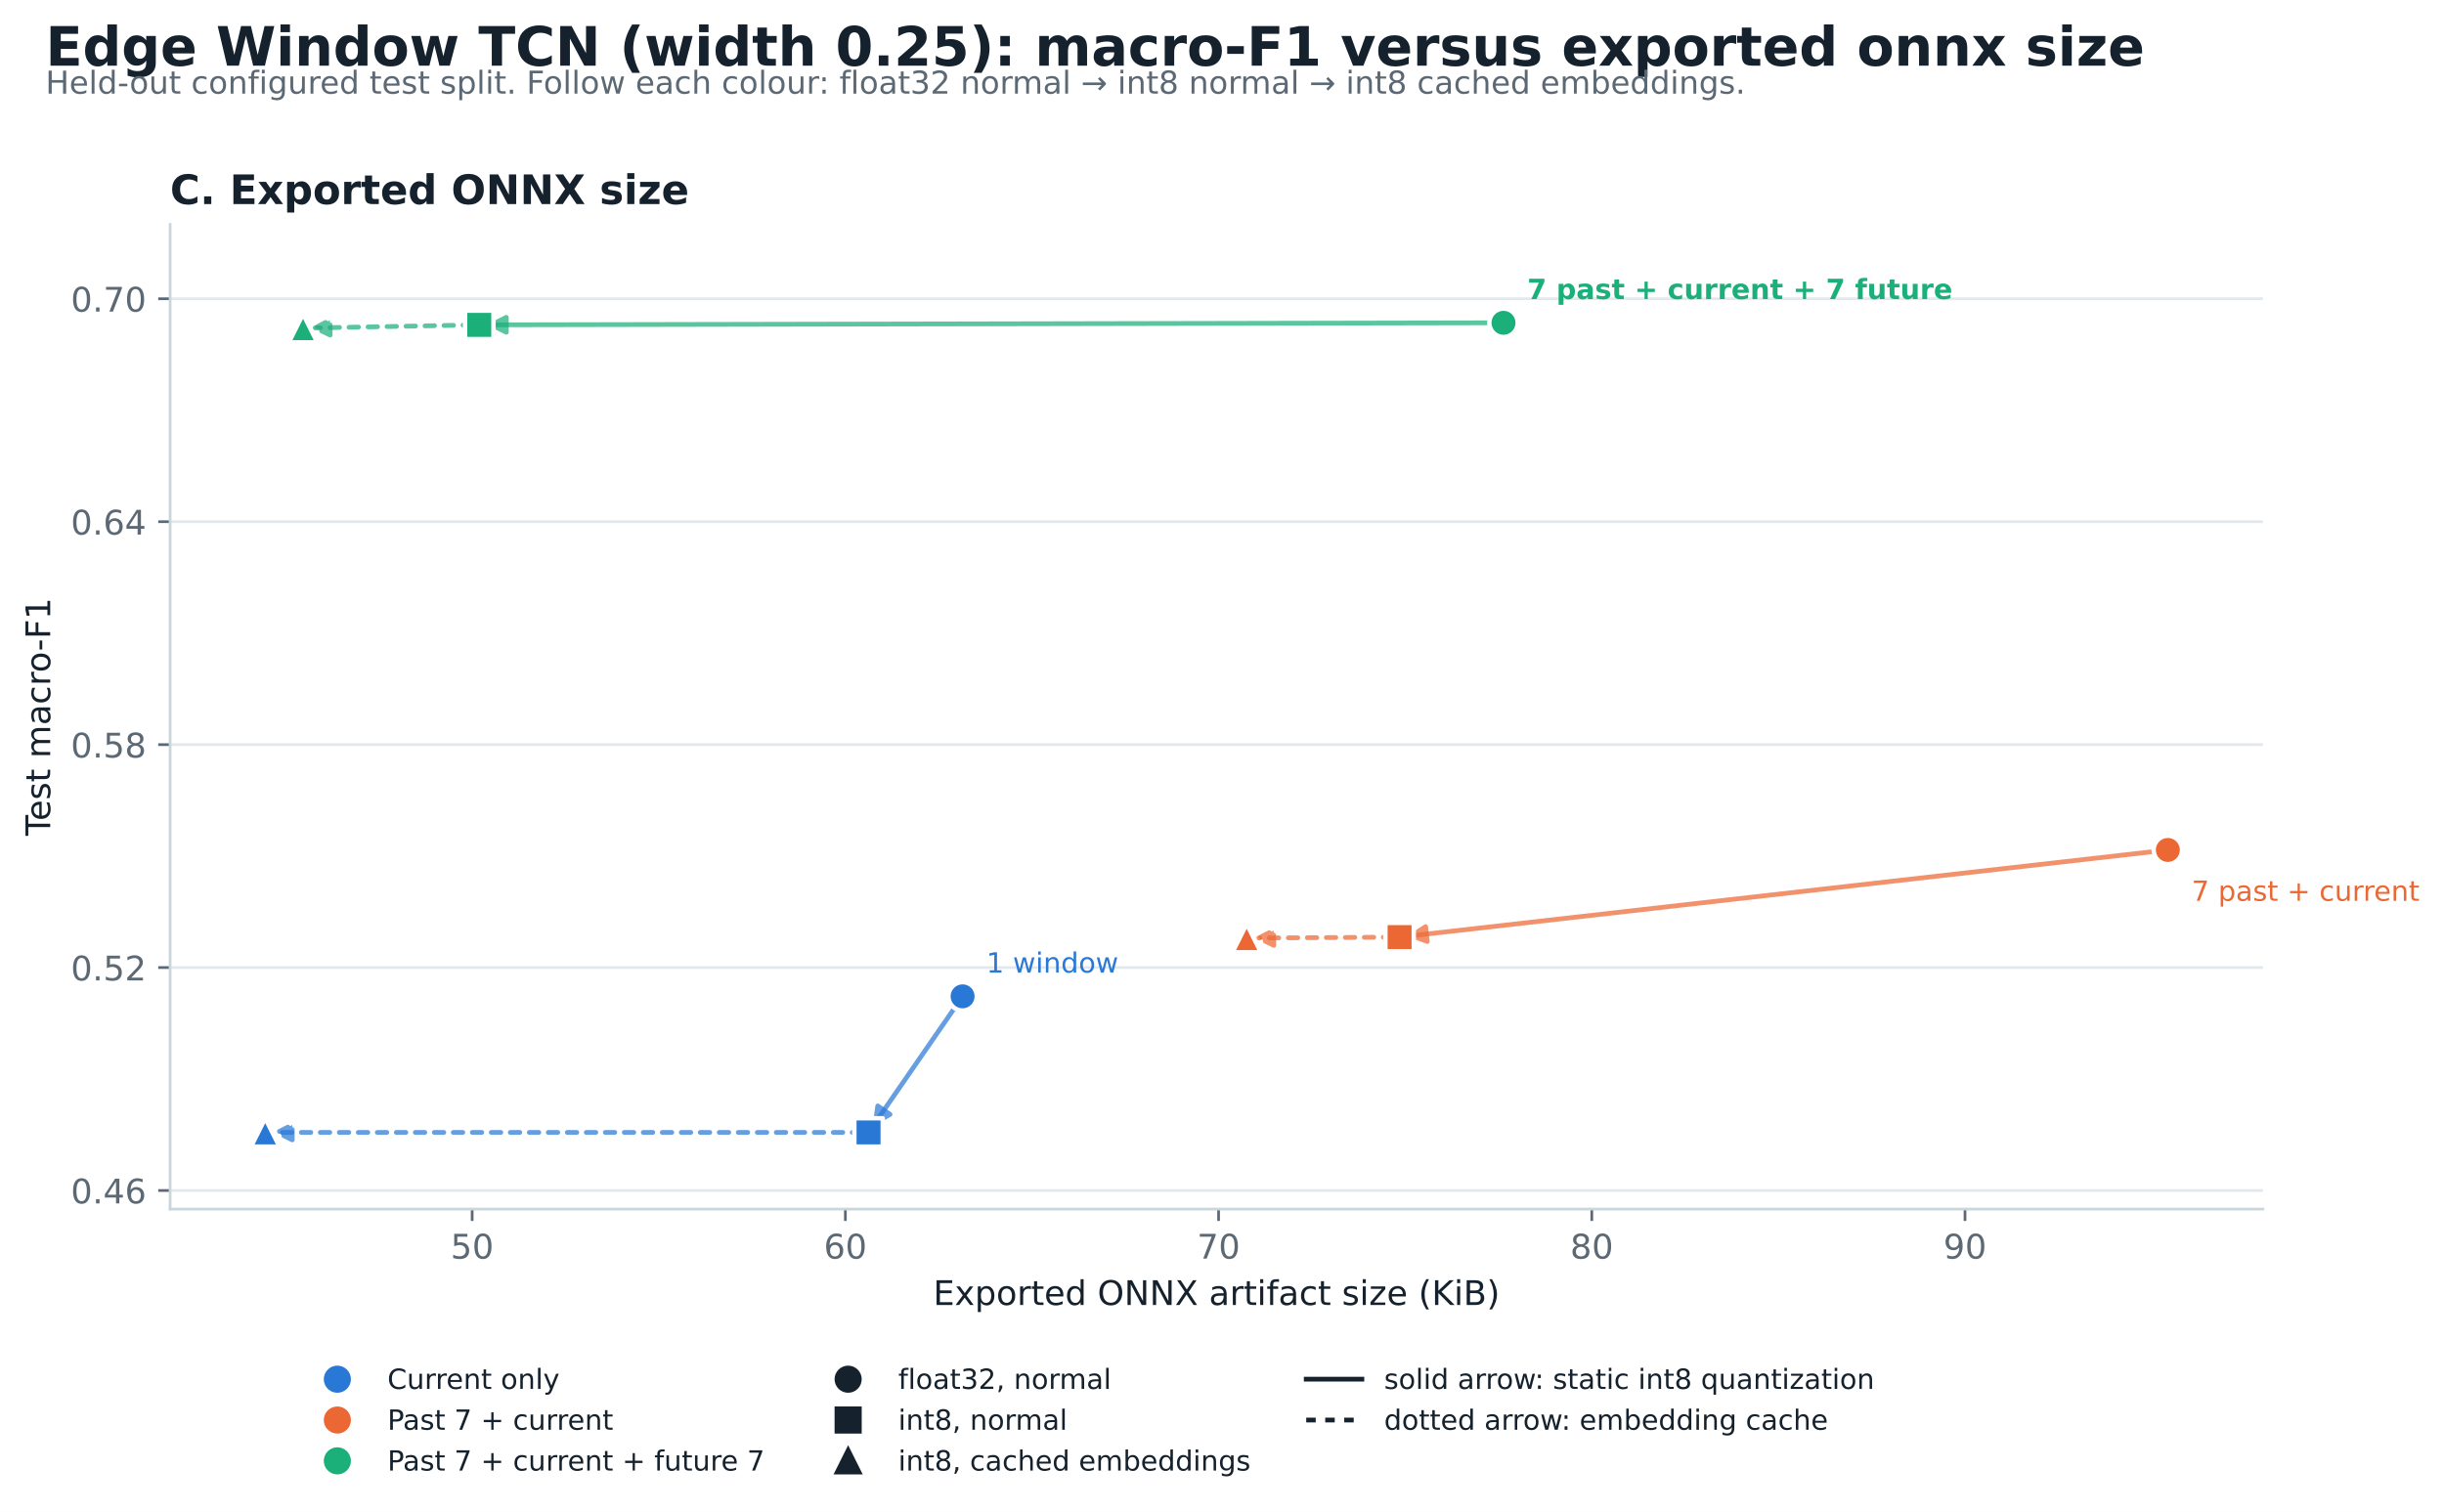
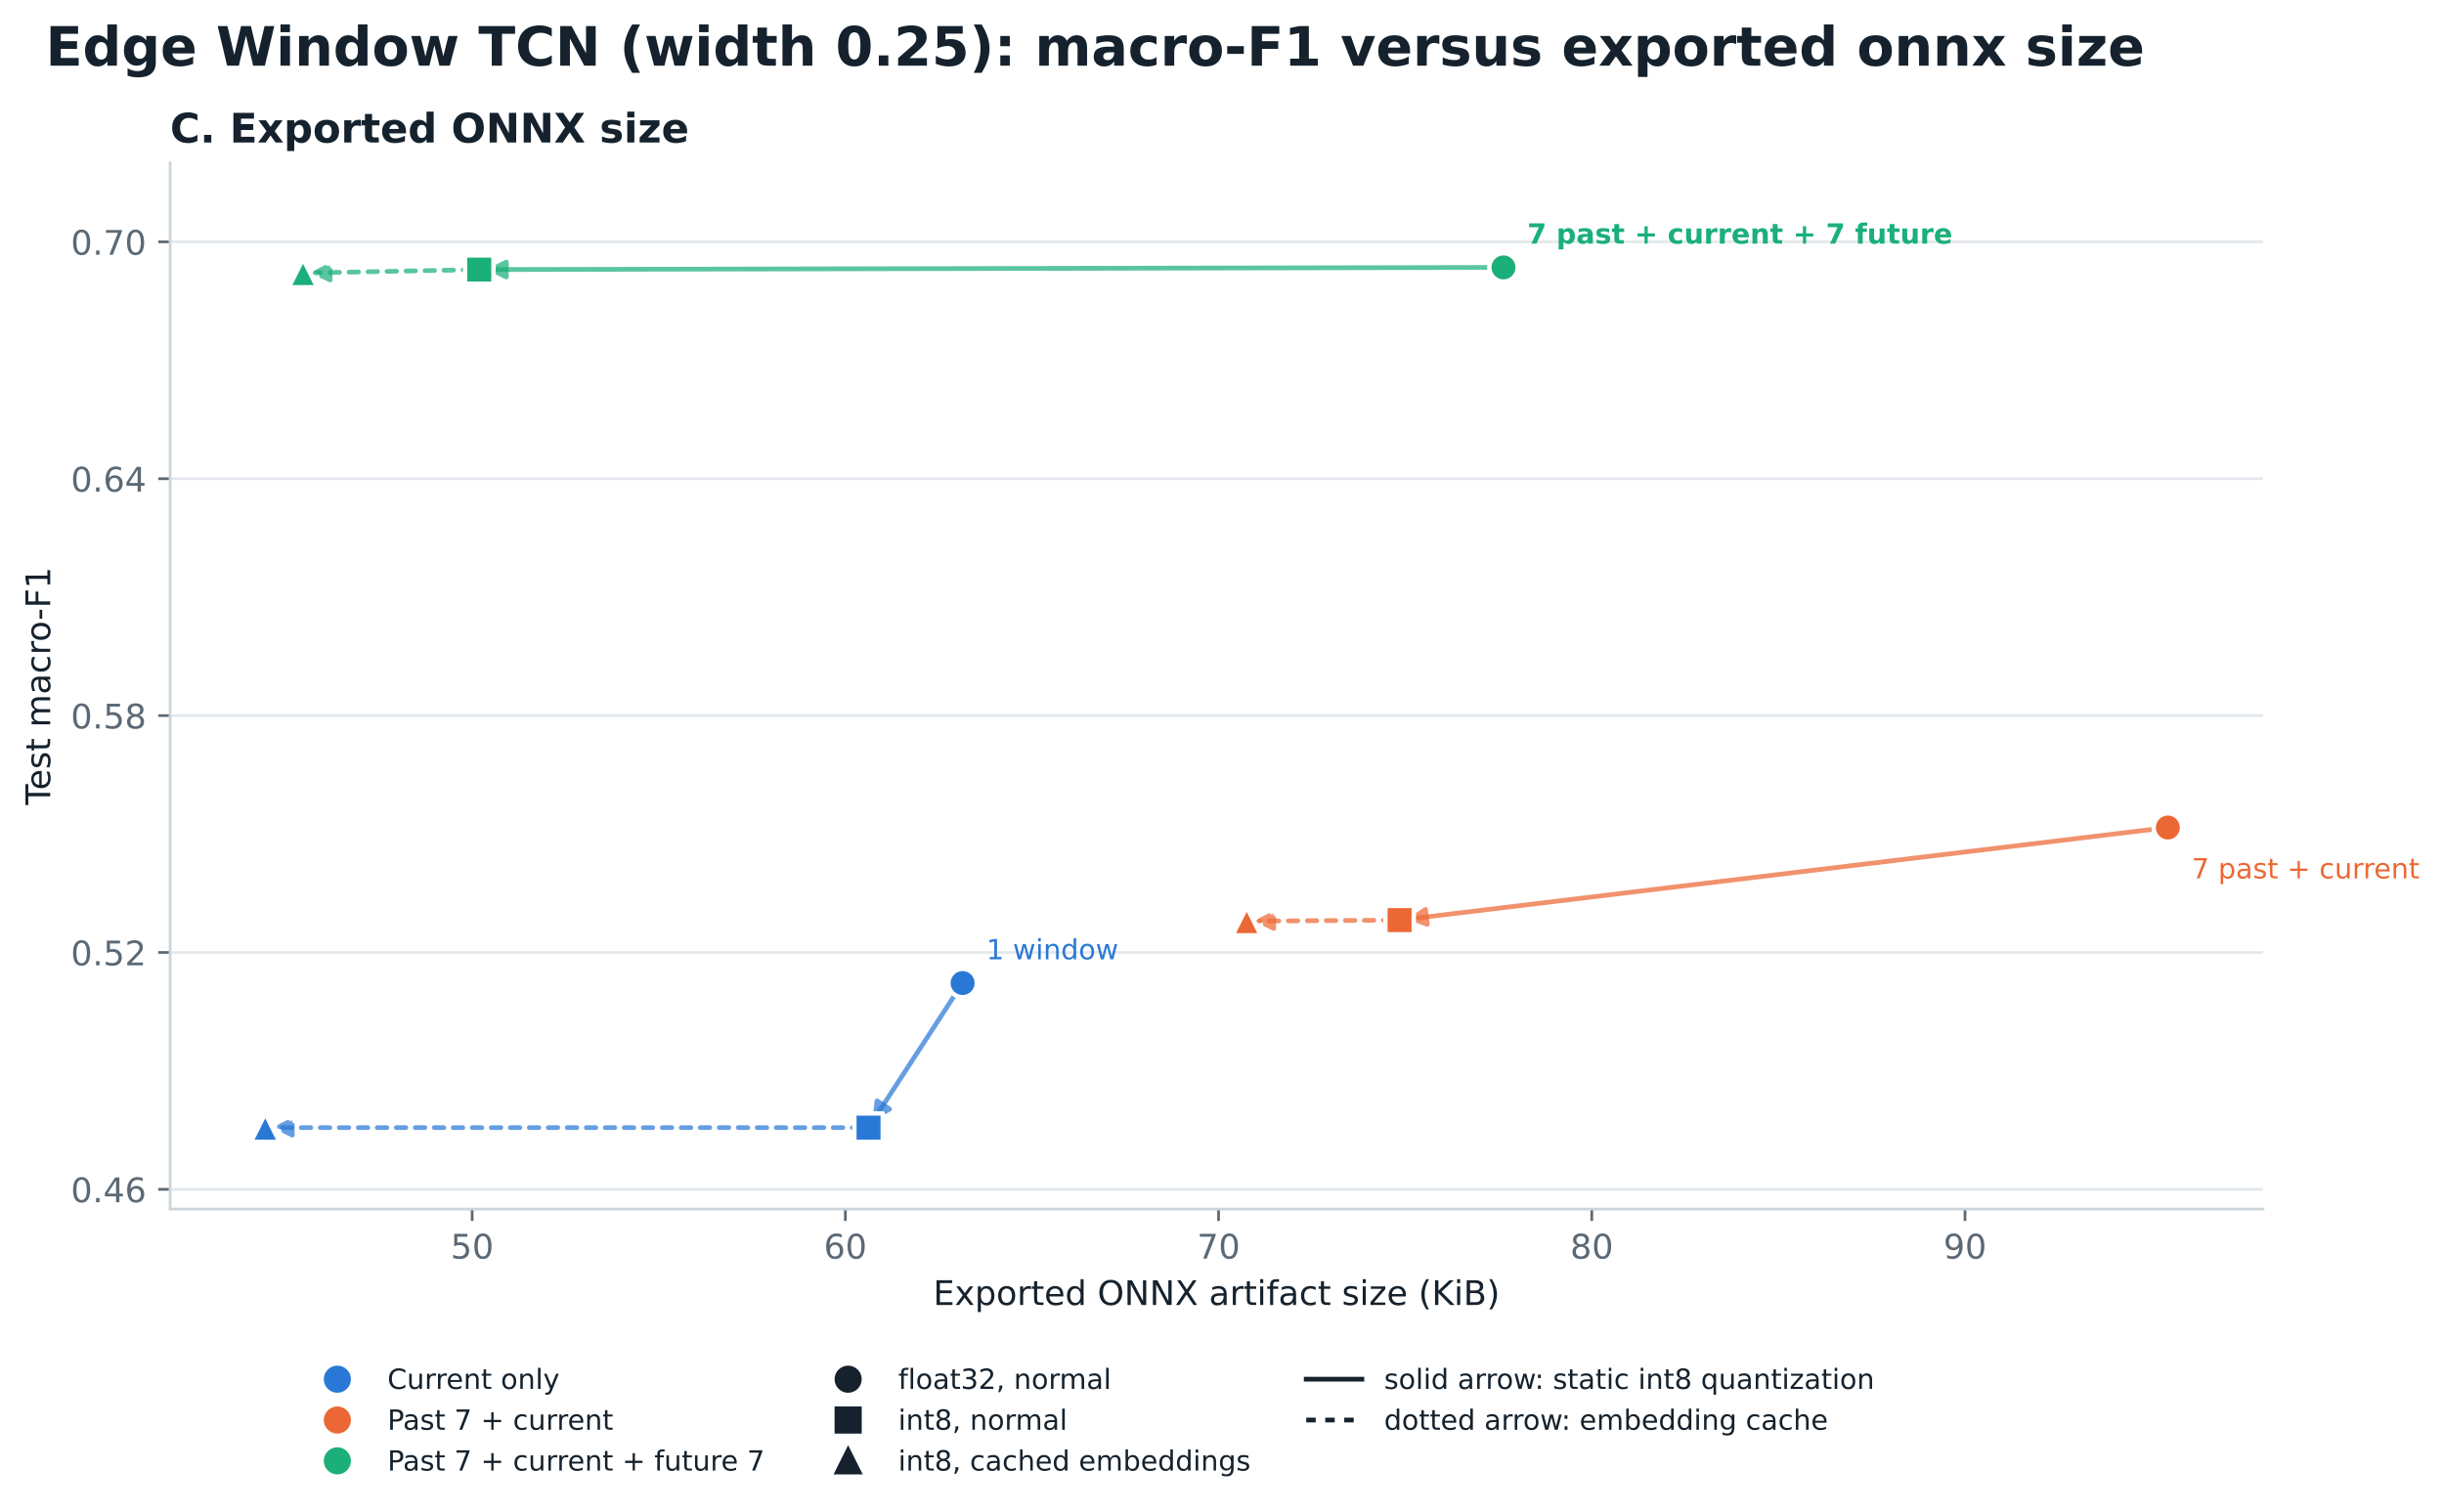
<svg xmlns="http://www.w3.org/2000/svg" xmlns:xlink="http://www.w3.org/1999/xlink" width="720.399pt" height="445.756pt" viewBox="0 0 720.399 445.756" version="1.1">
  <defs>
    <style type="text/css">*{stroke-linejoin: round; stroke-linecap: butt}</style>
  </defs>
  <g id="figure_1">
    <g id="patch_1">
      <path d="M 0 445.756 L 720.399 445.756 L 720.399 0 L 0 0 z " style="fill: #ffffff" />
    </g>
    <g id="axes_1">
      <g id="patch_2">
-         <path d="M 50.144 356.472 L 667.04 356.472 L 667.04 66.168 L 50.144 66.168 z " style="fill: #ffffff" />
+         <path d="M 50.144 356.472 L 667.04 356.472 L 667.04 48.024 L 50.144 48.024 z " style="fill: #ffffff" />
      </g>
      <g id="matplotlib.axis_1">
        <g id="xtick_1">
          <g id="line2d_1">
            <defs>
-               <path id="ma45315a057" d="M 0 0 L 0 3.5 " style="stroke: #5c6974; stroke-width: 0.8" />
+               <path id="m80f182dac8" d="M 0 0 L 0 3.5 " style="stroke: #5c6974; stroke-width: 0.8" />
            </defs>
            <g>
-               <use xlink:href="#ma45315a057" x="139.173" y="356.472" style="fill: #5c6974; stroke: #5c6974; stroke-width: 0.8" />
+               <use xlink:href="#m80f182dac8" x="139.173" y="356.472" style="fill: #5c6974; stroke: #5c6974; stroke-width: 0.8" />
            </g>
          </g>
          <g id="text_1">
            <text style="font-size: 10px; font-family: 'DejaVu Sans'; text-anchor: middle; fill: #5c6974" x="139.173" y="371.07" transform="rotate(-0 139.1734 371.0704)">50</text>
          </g>
        </g>
        <g id="xtick_2">
          <g id="line2d_2">
            <g>
-               <use xlink:href="#ma45315a057" x="249.182" y="356.472" style="fill: #5c6974; stroke: #5c6974; stroke-width: 0.8" />
+               <use xlink:href="#m80f182dac8" x="249.182" y="356.472" style="fill: #5c6974; stroke: #5c6974; stroke-width: 0.8" />
            </g>
          </g>
          <g id="text_2">
            <text style="font-size: 10px; font-family: 'DejaVu Sans'; text-anchor: middle; fill: #5c6974" x="249.182" y="371.07" transform="rotate(-0 249.1824 371.0704)">60</text>
          </g>
        </g>
        <g id="xtick_3">
          <g id="line2d_3">
            <g>
-               <use xlink:href="#ma45315a057" x="359.191" y="356.472" style="fill: #5c6974; stroke: #5c6974; stroke-width: 0.8" />
+               <use xlink:href="#m80f182dac8" x="359.191" y="356.472" style="fill: #5c6974; stroke: #5c6974; stroke-width: 0.8" />
            </g>
          </g>
          <g id="text_3">
            <text style="font-size: 10px; font-family: 'DejaVu Sans'; text-anchor: middle; fill: #5c6974" x="359.191" y="371.07" transform="rotate(-0 359.1913 371.0704)">70</text>
          </g>
        </g>
        <g id="xtick_4">
          <g id="line2d_4">
            <g>
-               <use xlink:href="#ma45315a057" x="469.2" y="356.472" style="fill: #5c6974; stroke: #5c6974; stroke-width: 0.8" />
+               <use xlink:href="#m80f182dac8" x="469.2" y="356.472" style="fill: #5c6974; stroke: #5c6974; stroke-width: 0.8" />
            </g>
          </g>
          <g id="text_4">
            <text style="font-size: 10px; font-family: 'DejaVu Sans'; text-anchor: middle; fill: #5c6974" x="469.2" y="371.07" transform="rotate(-0 469.2002 371.0704)">80</text>
          </g>
        </g>
        <g id="xtick_5">
          <g id="line2d_5">
            <g>
-               <use xlink:href="#ma45315a057" x="579.209" y="356.472" style="fill: #5c6974; stroke: #5c6974; stroke-width: 0.8" />
+               <use xlink:href="#m80f182dac8" x="579.209" y="356.472" style="fill: #5c6974; stroke: #5c6974; stroke-width: 0.8" />
            </g>
          </g>
          <g id="text_5">
            <text style="font-size: 10px; font-family: 'DejaVu Sans'; text-anchor: middle; fill: #5c6974" x="579.209" y="371.07" transform="rotate(-0 579.2092 371.0704)">90</text>
          </g>
        </g>
        <g id="text_6">
          <text style="font-size: 10px; font-family: 'DejaVu Sans'; text-anchor: middle; fill: #15222d" x="358.592" y="384.749" transform="rotate(-0 358.5917 384.7486)">Exported ONNX artifact size (KiB)</text>
        </g>
      </g>
      <g id="matplotlib.axis_2">
        <g id="ytick_1">
          <g id="line2d_6">
-             <path d="M 50.144 350.995 L 667.04 350.995 " clip-path="url(#p99c53ce285)" style="fill: none; stroke: #cbd5dc; stroke-opacity: 0.55; stroke-width: 0.8; stroke-linecap: square" />
+             <path d="M 50.144 350.652 L 667.04 350.652 " clip-path="url(#p32db380412)" style="fill: none; stroke: #cbd5dc; stroke-opacity: 0.55; stroke-width: 0.8; stroke-linecap: square" />
          </g>
          <g id="line2d_7">
            <defs>
-               <path id="m15672b0053" d="M 0 0 L -3.5 0 " style="stroke: #5c6974; stroke-width: 0.8" />
+               <path id="m3a92c4dd50" d="M 0 0 L -3.5 0 " style="stroke: #5c6974; stroke-width: 0.8" />
            </defs>
            <g>
-               <use xlink:href="#m15672b0053" x="50.144" y="350.995" style="fill: #5c6974; stroke: #5c6974; stroke-width: 0.8" />
+               <use xlink:href="#m3a92c4dd50" x="50.144" y="350.652" style="fill: #5c6974; stroke: #5c6974; stroke-width: 0.8" />
            </g>
          </g>
          <g id="text_7">
-             <text style="font-size: 10px; font-family: 'DejaVu Sans'; text-anchor: end; fill: #5c6974" x="43.144" y="354.794" transform="rotate(-0 43.14375 354.7938)">0.46</text>
+             <text style="font-size: 10px; font-family: 'DejaVu Sans'; text-anchor: end; fill: #5c6974" x="43.144" y="354.451" transform="rotate(-0 43.14375 354.4514)">0.46</text>
          </g>
        </g>
        <g id="ytick_2">
          <g id="line2d_8">
-             <path d="M 50.144 285.265 L 667.04 285.265 " clip-path="url(#p99c53ce285)" style="fill: none; stroke: #cbd5dc; stroke-opacity: 0.55; stroke-width: 0.8; stroke-linecap: square" />
+             <path d="M 50.144 280.815 L 667.04 280.815 " clip-path="url(#p32db380412)" style="fill: none; stroke: #cbd5dc; stroke-opacity: 0.55; stroke-width: 0.8; stroke-linecap: square" />
          </g>
          <g id="line2d_9">
            <g>
-               <use xlink:href="#m15672b0053" x="50.144" y="285.265" style="fill: #5c6974; stroke: #5c6974; stroke-width: 0.8" />
+               <use xlink:href="#m3a92c4dd50" x="50.144" y="280.815" style="fill: #5c6974; stroke: #5c6974; stroke-width: 0.8" />
            </g>
          </g>
          <g id="text_8">
-             <text style="font-size: 10px; font-family: 'DejaVu Sans'; text-anchor: end; fill: #5c6974" x="43.144" y="289.065" transform="rotate(-0 43.14375 289.0646)">0.52</text>
+             <text style="font-size: 10px; font-family: 'DejaVu Sans'; text-anchor: end; fill: #5c6974" x="43.144" y="284.614" transform="rotate(-0 43.14375 284.6142)">0.52</text>
          </g>
        </g>
        <g id="ytick_3">
          <g id="line2d_10">
-             <path d="M 50.144 219.536 L 667.04 219.536 " clip-path="url(#p99c53ce285)" style="fill: none; stroke: #cbd5dc; stroke-opacity: 0.55; stroke-width: 0.8; stroke-linecap: square" />
+             <path d="M 50.144 210.978 L 667.04 210.978 " clip-path="url(#p32db380412)" style="fill: none; stroke: #cbd5dc; stroke-opacity: 0.55; stroke-width: 0.8; stroke-linecap: square" />
          </g>
          <g id="line2d_11">
            <g>
-               <use xlink:href="#m15672b0053" x="50.144" y="219.536" style="fill: #5c6974; stroke: #5c6974; stroke-width: 0.8" />
+               <use xlink:href="#m3a92c4dd50" x="50.144" y="210.978" style="fill: #5c6974; stroke: #5c6974; stroke-width: 0.8" />
            </g>
          </g>
          <g id="text_9">
-             <text style="font-size: 10px; font-family: 'DejaVu Sans'; text-anchor: end; fill: #5c6974" x="43.144" y="223.335" transform="rotate(-0 43.14375 223.3354)">0.58</text>
+             <text style="font-size: 10px; font-family: 'DejaVu Sans'; text-anchor: end; fill: #5c6974" x="43.144" y="214.777" transform="rotate(-0 43.14375 214.7769)">0.58</text>
          </g>
        </g>
        <g id="ytick_4">
          <g id="line2d_12">
-             <path d="M 50.144 153.807 L 667.04 153.807 " clip-path="url(#p99c53ce285)" style="fill: none; stroke: #cbd5dc; stroke-opacity: 0.55; stroke-width: 0.8; stroke-linecap: square" />
+             <path d="M 50.144 141.14 L 667.04 141.14 " clip-path="url(#p32db380412)" style="fill: none; stroke: #cbd5dc; stroke-opacity: 0.55; stroke-width: 0.8; stroke-linecap: square" />
          </g>
          <g id="line2d_13">
            <g>
-               <use xlink:href="#m15672b0053" x="50.144" y="153.807" style="fill: #5c6974; stroke: #5c6974; stroke-width: 0.8" />
+               <use xlink:href="#m3a92c4dd50" x="50.144" y="141.14" style="fill: #5c6974; stroke: #5c6974; stroke-width: 0.8" />
            </g>
          </g>
          <g id="text_10">
-             <text style="font-size: 10px; font-family: 'DejaVu Sans'; text-anchor: end; fill: #5c6974" x="43.144" y="157.606" transform="rotate(-0 43.14375 157.6062)">0.64</text>
+             <text style="font-size: 10px; font-family: 'DejaVu Sans'; text-anchor: end; fill: #5c6974" x="43.144" y="144.94" transform="rotate(-0 43.14375 144.9396)">0.64</text>
          </g>
        </g>
        <g id="ytick_5">
          <g id="line2d_14">
-             <path d="M 50.144 88.078 L 667.04 88.078 " clip-path="url(#p99c53ce285)" style="fill: none; stroke: #cbd5dc; stroke-opacity: 0.55; stroke-width: 0.8; stroke-linecap: square" />
+             <path d="M 50.144 71.303 L 667.04 71.303 " clip-path="url(#p32db380412)" style="fill: none; stroke: #cbd5dc; stroke-opacity: 0.55; stroke-width: 0.8; stroke-linecap: square" />
          </g>
          <g id="line2d_15">
            <g>
-               <use xlink:href="#m15672b0053" x="50.144" y="88.078" style="fill: #5c6974; stroke: #5c6974; stroke-width: 0.8" />
+               <use xlink:href="#m3a92c4dd50" x="50.144" y="71.303" style="fill: #5c6974; stroke: #5c6974; stroke-width: 0.8" />
            </g>
          </g>
          <g id="text_11">
-             <text style="font-size: 10px; font-family: 'DejaVu Sans'; text-anchor: end; fill: #5c6974" x="43.144" y="91.877" transform="rotate(-0 43.14375 91.87695)">0.70</text>
+             <text style="font-size: 10px; font-family: 'DejaVu Sans'; text-anchor: end; fill: #5c6974" x="43.144" y="75.102" transform="rotate(-0 43.14375 75.10231)">0.70</text>
          </g>
        </g>
        <g id="text_12">
-           <text style="font-size: 10px; font-family: 'DejaVu Sans'; text-anchor: middle; fill: #15222d" x="14.798" y="211.32" transform="rotate(-90 14.79844 211.32)">Test macro-F1</text>
+           <text style="font-size: 10px; font-family: 'DejaVu Sans'; text-anchor: middle; fill: #15222d" x="14.798" y="202.248" transform="rotate(-90 14.79844 202.248)">Test macro-F1</text>
        </g>
      </g>
      <g id="patch_3">
-         <path d="M 282.601 295.392 Q 269.876 313.808 258.041 330.937 " clip-path="url(#p99c53ce285)" style="fill: none; opacity: 0.72; stroke: #2a78d6; stroke-width: 1.4; stroke-linecap: round" />
-         <path d="M 262.352 328.567 L 258.041 330.937 L 258.732 326.066 z " clip-path="url(#p99c53ce285)" style="fill: #2a78d6; opacity: 0.72; stroke: #2a78d6; stroke-width: 1.4; stroke-linecap: round" />
+         <path d="M 282.645 291.507 Q 269.875 311.144 257.958 329.469 " clip-path="url(#p32db380412)" style="fill: none; opacity: 0.72; stroke: #2a78d6; stroke-width: 1.4; stroke-linecap: round" />
+         <path d="M 262.201 326.98 L 257.958 329.469 L 258.512 324.581 z " clip-path="url(#p32db380412)" style="fill: #2a78d6; opacity: 0.72; stroke: #2a78d6; stroke-width: 1.4; stroke-linecap: round" />
      </g>
      <g id="patch_4">
-         <path d="M 254.014 333.871 Q 167.099 333.871 81.749 333.871 " clip-path="url(#p99c53ce285)" style="fill: none; opacity: 0.72; stroke-dasharray: 2.8,2.8; stroke-dashoffset: 0; stroke: #2a78d6; stroke-width: 1.4; stroke-linecap: round" />
-         <path d="M 86.149 336.071 L 81.749 333.871 L 86.149 331.671 z " clip-path="url(#p99c53ce285)" style="fill: #2a78d6; opacity: 0.72; stroke-dasharray: 2.8,2.8; stroke-dashoffset: 0; stroke: #2a78d6; stroke-width: 1.4; stroke-linecap: round" />
+         <path d="M 254.014 332.458 Q 167.099 332.458 81.749 332.458 " clip-path="url(#p32db380412)" style="fill: none; opacity: 0.72; stroke-dasharray: 2.8,2.8; stroke-dashoffset: 0; stroke: #2a78d6; stroke-width: 1.4; stroke-linecap: round" />
+         <path d="M 86.149 334.658 L 81.749 332.458 L 86.149 330.258 z " clip-path="url(#p32db380412)" style="fill: #2a78d6; opacity: 0.72; stroke-dasharray: 2.8,2.8; stroke-dashoffset: 0; stroke: #2a78d6; stroke-width: 1.4; stroke-linecap: round" />
      </g>
      <g id="patch_5">
-         <path d="M 637.012 250.817 Q 525.774 263.439 416.091 275.885 " clip-path="url(#p99c53ce285)" style="fill: none; opacity: 0.72; stroke: #eb6834; stroke-width: 1.4; stroke-linecap: round" />
-         <path d="M 420.711 277.575 L 416.091 275.885 L 420.215 273.203 z " clip-path="url(#p99c53ce285)" style="fill: #eb6834; opacity: 0.72; stroke: #eb6834; stroke-width: 1.4; stroke-linecap: round" />
+         <path d="M 637.012 244.213 Q 525.77 257.625 416.083 270.85 " clip-path="url(#p32db380412)" style="fill: none; opacity: 0.72; stroke: #eb6834; stroke-width: 1.4; stroke-linecap: round" />
+         <path d="M 420.714 272.507 L 416.083 270.85 L 420.188 268.139 z " clip-path="url(#p32db380412)" style="fill: #eb6834; opacity: 0.72; stroke: #eb6834; stroke-width: 1.4; stroke-linecap: round" />
      </g>
      <g id="patch_6">
-         <path d="M 410.546 276.3 Q 390.011 276.43 371.041 276.55 " clip-path="url(#p99c53ce285)" style="fill: none; opacity: 0.72; stroke-dasharray: 2.8,2.8; stroke-dashoffset: 0; stroke: #eb6834; stroke-width: 1.4; stroke-linecap: round" />
-         <path d="M 375.455 278.722 L 371.041 276.55 L 375.427 274.322 z " clip-path="url(#p99c53ce285)" style="fill: #eb6834; opacity: 0.72; stroke-dasharray: 2.8,2.8; stroke-dashoffset: 0; stroke: #eb6834; stroke-width: 1.4; stroke-linecap: round" />
+         <path d="M 410.546 271.29 Q 390.011 271.427 371.041 271.555 " clip-path="url(#p32db380412)" style="fill: none; opacity: 0.72; stroke-dasharray: 2.8,2.8; stroke-dashoffset: 0; stroke: #eb6834; stroke-width: 1.4; stroke-linecap: round" />
+         <path d="M 375.455 273.725 L 371.041 271.555 L 375.426 269.325 z " clip-path="url(#p32db380412)" style="fill: #eb6834; opacity: 0.72; stroke-dasharray: 2.8,2.8; stroke-dashoffset: 0; stroke: #eb6834; stroke-width: 1.4; stroke-linecap: round" />
      </g>
      <g id="patch_7">
-         <path d="M 441.168 95.174 Q 292.221 95.474 144.84 95.771 " clip-path="url(#p99c53ce285)" style="fill: none; opacity: 0.72; stroke: #1baf7a; stroke-width: 1.4; stroke-linecap: round" />
-         <path d="M 149.244 97.962 L 144.84 95.771 L 149.235 93.562 z " clip-path="url(#p99c53ce285)" style="fill: #1baf7a; opacity: 0.72; stroke: #1baf7a; stroke-width: 1.4; stroke-linecap: round" />
+         <path d="M 441.168 78.843 Q 292.221 79.162 144.84 79.477 " clip-path="url(#p32db380412)" style="fill: none; opacity: 0.72; stroke: #1baf7a; stroke-width: 1.4; stroke-linecap: round" />
+         <path d="M 149.244 81.667 L 144.84 79.477 L 149.235 77.267 z " clip-path="url(#p32db380412)" style="fill: #1baf7a; opacity: 0.72; stroke: #1baf7a; stroke-width: 1.4; stroke-linecap: round" />
      </g>
      <g id="patch_8">
-         <path d="M 139.274 95.815 Q 115.3 96.258 92.89 96.673 " clip-path="url(#p99c53ce285)" style="fill: none; opacity: 0.72; stroke-dasharray: 2.8,2.8; stroke-dashoffset: 0; stroke: #1baf7a; stroke-width: 1.4; stroke-linecap: round" />
-         <path d="M 97.33 98.791 L 92.89 96.673 L 97.249 94.392 z " clip-path="url(#p99c53ce285)" style="fill: #1baf7a; opacity: 0.72; stroke-dasharray: 2.8,2.8; stroke-dashoffset: 0; stroke: #1baf7a; stroke-width: 1.4; stroke-linecap: round" />
+         <path d="M 139.274 79.524 Q 115.3 79.995 92.89 80.435 " clip-path="url(#p32db380412)" style="fill: none; opacity: 0.72; stroke-dasharray: 2.8,2.8; stroke-dashoffset: 0; stroke: #1baf7a; stroke-width: 1.4; stroke-linecap: round" />
+         <path d="M 97.332 82.549 L 92.89 80.435 L 97.246 78.149 z " clip-path="url(#p32db380412)" style="fill: #1baf7a; opacity: 0.72; stroke-dasharray: 2.8,2.8; stroke-dashoffset: 0; stroke: #1baf7a; stroke-width: 1.4; stroke-linecap: round" />
      </g>
      <g id="patch_9">
-         <path d="M 50.144 356.472 L 50.144 66.168 " style="fill: none; stroke: #cbd5dc; stroke-width: 0.8; stroke-linejoin: miter; stroke-linecap: square" />
+         <path d="M 50.144 356.472 L 50.144 48.024 " style="fill: none; stroke: #cbd5dc; stroke-width: 0.8; stroke-linejoin: miter; stroke-linecap: square" />
      </g>
      <g id="patch_10">
        <path d="M 50.144 356.472 L 667.04 356.472 " style="fill: none; stroke: #cbd5dc; stroke-width: 0.8; stroke-linejoin: miter; stroke-linecap: square" />
      </g>
      <g id="text_13">
-         <text style="font-size: 8.2px; font-family: 'DejaVu Sans'; text-anchor: start; fill: #2a78d6" x="290.736" y="286.749" transform="rotate(-0 290.7362 286.7488)">1 window</text>
+         <text style="font-size: 8.2px; font-family: 'DejaVu Sans'; text-anchor: start; fill: #2a78d6" x="290.736" y="282.829" transform="rotate(-0 290.7362 282.8286)">1 window</text>
      </g>
      <g id="text_14">
-         <text style="font-size: 8.2px; font-family: 'DejaVu Sans'; text-anchor: start; fill: #eb6834" x="645.999" y="265.591" transform="rotate(-0 645.999 265.5914)">7 past + current</text>
+         <text style="font-size: 8.2px; font-family: 'DejaVu Sans'; text-anchor: start; fill: #eb6834" x="645.999" y="258.974" transform="rotate(-0 645.999 258.9739)">7 past + current</text>
      </g>
      <g id="text_15">
-         <text style="font-weight: 700; font-size: 8.2px; font-family: 'DejaVu Sans'; text-anchor: start; fill: #1baf7a" x="450.172" y="88.17" transform="rotate(-0 450.1721 88.17002)">7 past + current + 7 future</text>
+         <text style="font-weight: 700; font-size: 8.2px; font-family: 'DejaVu Sans'; text-anchor: start; fill: #1baf7a" x="450.172" y="71.839" transform="rotate(-0 450.1721 71.83864)">7 past + current + 7 future</text>
      </g>
      <g id="text_16">
-         <text style="font-weight: 700; font-size: 12px; font-family: 'DejaVu Sans'; text-anchor: start; fill: #15222d" x="50.144" y="60.168" transform="rotate(-0 50.14375 60.168)">C. Exported ONNX size</text>
+         <text style="font-weight: 700; font-size: 12px; font-family: 'DejaVu Sans'; text-anchor: start; fill: #15222d" x="50.144" y="42.024" transform="rotate(-0 50.14375 42.024)">C. Exported ONNX size</text>
      </g>
      <g id="PathCollection_1">
        <defs>
-           <path id="mef3d0ad33c" d="M 0 4.183 C 1.109 4.183 2.174 3.743 2.958 2.958 C 3.743 2.174 4.183 1.109 4.183 0 C 4.183 -1.109 3.743 -2.174 2.958 -2.958 C 2.174 -3.743 1.109 -4.183 0 -4.183 C -1.109 -4.183 -2.174 -3.743 -2.958 -2.958 C -3.743 -2.174 -4.183 -1.109 -4.183 0 C -4.183 1.109 -3.743 2.174 -2.958 2.958 C -2.174 3.743 -1.109 4.183 0 4.183 z " style="stroke: #ffffff; stroke-width: 1.3" />
-         </defs>
-         <g clip-path="url(#p99c53ce285)">
-           <use xlink:href="#mef3d0ad33c" x="283.736" y="293.749" style="fill: #2a78d6; stroke: #ffffff; stroke-width: 1.3" />
+           <path id="m629cf0f22d" d="M 0 4.183 C 1.109 4.183 2.174 3.743 2.958 2.958 C 3.743 2.174 4.183 1.109 4.183 0 C 4.183 -1.109 3.743 -2.174 2.958 -2.958 C 2.174 -3.743 1.109 -4.183 0 -4.183 C -1.109 -4.183 -2.174 -3.743 -2.958 -2.958 C -3.743 -2.174 -4.183 -1.109 -4.183 0 C -4.183 1.109 -3.743 2.174 -2.958 2.958 C -2.174 3.743 -1.109 4.183 0 4.183 z " style="stroke: #ffffff; stroke-width: 1.3" />
+         </defs>
+         <g clip-path="url(#p32db380412)">
+           <use xlink:href="#m629cf0f22d" x="283.736" y="289.829" style="fill: #2a78d6; stroke: #ffffff; stroke-width: 1.3" />
        </g>
      </g>
      <g id="PathCollection_2">
        <defs>
-           <path id="m3361c92f63" d="M -4.183 4.183 L 4.183 4.183 L 4.183 -4.183 L -4.183 -4.183 z " style="stroke: #ffffff; stroke-width: 1.3" />
-         </defs>
-         <g clip-path="url(#p99c53ce285)">
-           <use xlink:href="#m3361c92f63" x="256.014" y="333.871" style="fill: #2a78d6; stroke: #ffffff; stroke-width: 1.3" />
+           <path id="m947d93f21e" d="M -4.183 4.183 L 4.183 4.183 L 4.183 -4.183 L -4.183 -4.183 z " style="stroke: #ffffff; stroke-width: 1.3" />
+         </defs>
+         <g clip-path="url(#p32db380412)">
+           <use xlink:href="#m947d93f21e" x="256.014" y="332.458" style="fill: #2a78d6; stroke: #ffffff; stroke-width: 1.3" />
        </g>
      </g>
      <g id="PathCollection_3">
        <defs>
-           <path id="me87f98ad35" d="M 0 -4.183 L -4.183 4.183 L 4.183 4.183 z " style="stroke: #ffffff; stroke-width: 1.3" />
-         </defs>
-         <g clip-path="url(#p99c53ce285)">
-           <use xlink:href="#me87f98ad35" x="78.184" y="333.871" style="fill: #2a78d6; stroke: #ffffff; stroke-width: 1.3" />
+           <path id="m105d06d085" d="M 0 -4.183 L -4.183 4.183 L 4.183 4.183 z " style="stroke: #ffffff; stroke-width: 1.3" />
+         </defs>
+         <g clip-path="url(#p32db380412)">
+           <use xlink:href="#m105d06d085" x="78.184" y="332.458" style="fill: #2a78d6; stroke: #ffffff; stroke-width: 1.3" />
        </g>
      </g>
      <g id="PathCollection_4">
        <defs>
-           <path id="mf805cdb042" d="M 0 4.183 C 1.109 4.183 2.174 3.743 2.958 2.958 C 3.743 2.174 4.183 1.109 4.183 0 C 4.183 -1.109 3.743 -2.174 2.958 -2.958 C 2.174 -3.743 1.109 -4.183 0 -4.183 C -1.109 -4.183 -2.174 -3.743 -2.958 -2.958 C -3.743 -2.174 -4.183 -1.109 -4.183 0 C -4.183 1.109 -3.743 2.174 -2.958 2.958 C -2.174 3.743 -1.109 4.183 0 4.183 z " style="stroke: #ffffff; stroke-width: 1.3" />
-         </defs>
-         <g clip-path="url(#p99c53ce285)">
-           <use xlink:href="#mf805cdb042" x="638.999" y="250.591" style="fill: #eb6834; stroke: #ffffff; stroke-width: 1.3" />
+           <path id="m5428cb2433" d="M 0 4.183 C 1.109 4.183 2.174 3.743 2.958 2.958 C 3.743 2.174 4.183 1.109 4.183 0 C 4.183 -1.109 3.743 -2.174 2.958 -2.958 C 2.174 -3.743 1.109 -4.183 0 -4.183 C -1.109 -4.183 -2.174 -3.743 -2.958 -2.958 C -3.743 -2.174 -4.183 -1.109 -4.183 0 C -4.183 1.109 -3.743 2.174 -2.958 2.958 C -2.174 3.743 -1.109 4.183 0 4.183 z " style="stroke: #ffffff; stroke-width: 1.3" />
+         </defs>
+         <g clip-path="url(#p32db380412)">
+           <use xlink:href="#m5428cb2433" x="638.999" y="243.974" style="fill: #eb6834; stroke: #ffffff; stroke-width: 1.3" />
        </g>
      </g>
      <g id="PathCollection_5">
        <defs>
-           <path id="m02ca24c8db" d="M -4.183 4.183 L 4.183 4.183 L 4.183 -4.183 L -4.183 -4.183 z " style="stroke: #ffffff; stroke-width: 1.3" />
-         </defs>
-         <g clip-path="url(#p99c53ce285)">
-           <use xlink:href="#m02ca24c8db" x="412.546" y="276.288" style="fill: #eb6834; stroke: #ffffff; stroke-width: 1.3" />
+           <path id="m4ce6217fa8" d="M -4.183 4.183 L 4.183 4.183 L 4.183 -4.183 L -4.183 -4.183 z " style="stroke: #ffffff; stroke-width: 1.3" />
+         </defs>
+         <g clip-path="url(#p32db380412)">
+           <use xlink:href="#m4ce6217fa8" x="412.546" y="271.276" style="fill: #eb6834; stroke: #ffffff; stroke-width: 1.3" />
        </g>
      </g>
      <g id="PathCollection_6">
        <defs>
-           <path id="m07bdd4413e" d="M 0 -4.183 L -4.183 4.183 L 4.183 4.183 z " style="stroke: #ffffff; stroke-width: 1.3" />
-         </defs>
-         <g clip-path="url(#p99c53ce285)">
-           <use xlink:href="#m07bdd4413e" x="367.475" y="276.572" style="fill: #eb6834; stroke: #ffffff; stroke-width: 1.3" />
+           <path id="m3c99e3ae15" d="M 0 -4.183 L -4.183 4.183 L 4.183 4.183 z " style="stroke: #ffffff; stroke-width: 1.3" />
+         </defs>
+         <g clip-path="url(#p32db380412)">
+           <use xlink:href="#m3c99e3ae15" x="367.475" y="271.579" style="fill: #eb6834; stroke: #ffffff; stroke-width: 1.3" />
        </g>
      </g>
      <g id="PathCollection_7">
        <defs>
-           <path id="m4e996b688c" d="M 0 4.183 C 1.109 4.183 2.174 3.743 2.958 2.958 C 3.743 2.174 4.183 1.109 4.183 0 C 4.183 -1.109 3.743 -2.174 2.958 -2.958 C 2.174 -3.743 1.109 -4.183 0 -4.183 C -1.109 -4.183 -2.174 -3.743 -2.958 -2.958 C -3.743 -2.174 -4.183 -1.109 -4.183 0 C -4.183 1.109 -3.743 2.174 -2.958 2.958 C -2.174 3.743 -1.109 4.183 0 4.183 z " style="stroke: #ffffff; stroke-width: 1.3" />
-         </defs>
-         <g clip-path="url(#p99c53ce285)">
-           <use xlink:href="#m4e996b688c" x="443.172" y="95.17" style="fill: #1baf7a; stroke: #ffffff; stroke-width: 1.3" />
+           <path id="mc5d51dd119" d="M 0 4.183 C 1.109 4.183 2.174 3.743 2.958 2.958 C 3.743 2.174 4.183 1.109 4.183 0 C 4.183 -1.109 3.743 -2.174 2.958 -2.958 C 2.174 -3.743 1.109 -4.183 0 -4.183 C -1.109 -4.183 -2.174 -3.743 -2.958 -2.958 C -3.743 -2.174 -4.183 -1.109 -4.183 0 C -4.183 1.109 -3.743 2.174 -2.958 2.958 C -2.174 3.743 -1.109 4.183 0 4.183 z " style="stroke: #ffffff; stroke-width: 1.3" />
+         </defs>
+         <g clip-path="url(#p32db380412)">
+           <use xlink:href="#mc5d51dd119" x="443.172" y="78.839" style="fill: #1baf7a; stroke: #ffffff; stroke-width: 1.3" />
        </g>
      </g>
      <g id="PathCollection_8">
        <defs>
-           <path id="m5159496f38" d="M -4.183 4.183 L 4.183 4.183 L 4.183 -4.183 L -4.183 -4.183 z " style="stroke: #ffffff; stroke-width: 1.3" />
-         </defs>
-         <g clip-path="url(#p99c53ce285)">
-           <use xlink:href="#m5159496f38" x="141.275" y="95.778" style="fill: #1baf7a; stroke: #ffffff; stroke-width: 1.3" />
+           <path id="md6a853c204" d="M -4.183 4.183 L 4.183 4.183 L 4.183 -4.183 L -4.183 -4.183 z " style="stroke: #ffffff; stroke-width: 1.3" />
+         </defs>
+         <g clip-path="url(#p32db380412)">
+           <use xlink:href="#md6a853c204" x="141.275" y="79.484" style="fill: #1baf7a; stroke: #ffffff; stroke-width: 1.3" />
        </g>
      </g>
      <g id="PathCollection_9">
        <defs>
-           <path id="mcf681cfbc8" d="M 0 -4.183 L -4.183 4.183 L 4.183 4.183 z " style="stroke: #ffffff; stroke-width: 1.3" />
-         </defs>
-         <g clip-path="url(#p99c53ce285)">
-           <use xlink:href="#mcf681cfbc8" x="89.328" y="96.739" style="fill: #1baf7a; stroke: #ffffff; stroke-width: 1.3" />
+           <path id="mfbe7273ba3" d="M 0 -4.183 L -4.183 4.183 L 4.183 4.183 z " style="stroke: #ffffff; stroke-width: 1.3" />
+         </defs>
+         <g clip-path="url(#p32db380412)">
+           <use xlink:href="#mfbe7273ba3" x="89.328" y="80.505" style="fill: #1baf7a; stroke: #ffffff; stroke-width: 1.3" />
        </g>
      </g>
    </g>
    <g id="text_17">
      <text style="font-weight: 700; font-size: 16px; font-family: 'DejaVu Sans'; text-anchor: start; fill: #15222d" x="13.424" y="19.358" transform="rotate(-0 13.42375 19.3575)">Edge Window TCN (width 0.25): macro-F1 versus exported onnx size</text>
    </g>
-     <g id="text_18">
-       <text style="font-size: 9.3px; font-family: 'DejaVu Sans'; text-anchor: start; fill: #5c6974" x="13.424" y="27.612" transform="rotate(-0 13.42375 27.612)">Held-out configured test split. Follow each colour: float32 normal → int8 normal → int8 cached embeddings.</text>
-     </g>
    <g id="legend_1">
      <g id="line2d_16">
        <defs>
-           <path id="m49863921a1" d="M 0 3.5 C 0.928 3.5 1.819 3.131 2.475 2.475 C 3.131 1.819 3.5 0.928 3.5 0 C 3.5 -0.928 3.131 -1.819 2.475 -2.475 C 1.819 -3.131 0.928 -3.5 0 -3.5 C -0.928 -3.5 -1.819 -3.131 -2.475 -2.475 C -3.131 -1.819 -3.5 -0.928 -3.5 0 C -3.5 0.928 -3.131 1.819 -2.475 2.475 C -1.819 3.131 -0.928 3.5 0 3.5 z " style="stroke: #2a78d6" />
-         </defs>
-         <g>
-           <use xlink:href="#m49863921a1" x="99.438" y="406.629" style="fill: #2a78d6; stroke: #2a78d6" />
+           <path id="mb91fdc8b8f" d="M 0 3.5 C 0.928 3.5 1.819 3.131 2.475 2.475 C 3.131 1.819 3.5 0.928 3.5 0 C 3.5 -0.928 3.131 -1.819 2.475 -2.475 C 1.819 -3.131 0.928 -3.5 0 -3.5 C -0.928 -3.5 -1.819 -3.131 -2.475 -2.475 C -3.131 -1.819 -3.5 -0.928 -3.5 0 C -3.5 0.928 -3.131 1.819 -2.475 2.475 C -1.819 3.131 -0.928 3.5 0 3.5 z " style="stroke: #2a78d6" />
+         </defs>
+         <g>
+           <use xlink:href="#mb91fdc8b8f" x="99.438" y="406.629" style="fill: #2a78d6; stroke: #2a78d6" />
+         </g>
+       </g>
+       <g id="text_18">
+         <text style="font-size: 8.2px; font-family: 'DejaVu Sans'; text-anchor: start; fill: #15222d" x="114.198" y="409.499" transform="rotate(-0 114.1978 409.4985)">Current only</text>
+       </g>
+       <g id="line2d_17">
+         <defs>
+           <path id="m9aaa92a12d" d="M 0 3.5 C 0.928 3.5 1.819 3.131 2.475 2.475 C 3.131 1.819 3.5 0.928 3.5 0 C 3.5 -0.928 3.131 -1.819 2.475 -2.475 C 1.819 -3.131 0.928 -3.5 0 -3.5 C -0.928 -3.5 -1.819 -3.131 -2.475 -2.475 C -3.131 -1.819 -3.5 -0.928 -3.5 0 C -3.5 0.928 -3.131 1.819 -2.475 2.475 C -1.819 3.131 -0.928 3.5 0 3.5 z " style="stroke: #eb6834" />
+         </defs>
+         <g>
+           <use xlink:href="#m9aaa92a12d" x="99.438" y="418.665" style="fill: #eb6834; stroke: #eb6834" />
        </g>
      </g>
      <g id="text_19">
-         <text style="font-size: 8.2px; font-family: 'DejaVu Sans'; text-anchor: start; fill: #15222d" x="114.198" y="409.499" transform="rotate(-0 114.1978 409.4985)">Current only</text>
-       </g>
-       <g id="line2d_17">
-         <defs>
-           <path id="ma034de69da" d="M 0 3.5 C 0.928 3.5 1.819 3.131 2.475 2.475 C 3.131 1.819 3.5 0.928 3.5 0 C 3.5 -0.928 3.131 -1.819 2.475 -2.475 C 1.819 -3.131 0.928 -3.5 0 -3.5 C -0.928 -3.5 -1.819 -3.131 -2.475 -2.475 C -3.131 -1.819 -3.5 -0.928 -3.5 0 C -3.5 0.928 -3.131 1.819 -2.475 2.475 C -1.819 3.131 -0.928 3.5 0 3.5 z " style="stroke: #eb6834" />
-         </defs>
-         <g>
-           <use xlink:href="#ma034de69da" x="99.438" y="418.665" style="fill: #eb6834; stroke: #eb6834" />
+         <text style="font-size: 8.2px; font-family: 'DejaVu Sans'; text-anchor: start; fill: #15222d" x="114.198" y="421.535" transform="rotate(-0 114.1978 421.5346)">Past 7 + current</text>
+       </g>
+       <g id="line2d_18">
+         <defs>
+           <path id="m2b6d84f0b3" d="M 0 3.5 C 0.928 3.5 1.819 3.131 2.475 2.475 C 3.131 1.819 3.5 0.928 3.5 0 C 3.5 -0.928 3.131 -1.819 2.475 -2.475 C 1.819 -3.131 0.928 -3.5 0 -3.5 C -0.928 -3.5 -1.819 -3.131 -2.475 -2.475 C -3.131 -1.819 -3.5 -0.928 -3.5 0 C -3.5 0.928 -3.131 1.819 -2.475 2.475 C -1.819 3.131 -0.928 3.5 0 3.5 z " style="stroke: #1baf7a" />
+         </defs>
+         <g>
+           <use xlink:href="#m2b6d84f0b3" x="99.438" y="430.701" style="fill: #1baf7a; stroke: #1baf7a" />
        </g>
      </g>
      <g id="text_20">
-         <text style="font-size: 8.2px; font-family: 'DejaVu Sans'; text-anchor: start; fill: #15222d" x="114.198" y="421.535" transform="rotate(-0 114.1978 421.5346)">Past 7 + current</text>
-       </g>
-       <g id="line2d_18">
-         <defs>
-           <path id="m01a4f81842" d="M 0 3.5 C 0.928 3.5 1.819 3.131 2.475 2.475 C 3.131 1.819 3.5 0.928 3.5 0 C 3.5 -0.928 3.131 -1.819 2.475 -2.475 C 1.819 -3.131 0.928 -3.5 0 -3.5 C -0.928 -3.5 -1.819 -3.131 -2.475 -2.475 C -3.131 -1.819 -3.5 -0.928 -3.5 0 C -3.5 0.928 -3.131 1.819 -2.475 2.475 C -1.819 3.131 -0.928 3.5 0 3.5 z " style="stroke: #1baf7a" />
-         </defs>
-         <g>
-           <use xlink:href="#m01a4f81842" x="99.438" y="430.701" style="fill: #1baf7a; stroke: #1baf7a" />
+         <text style="font-size: 8.2px; font-family: 'DejaVu Sans'; text-anchor: start; fill: #15222d" x="114.198" y="433.571" transform="rotate(-0 114.1978 433.5707)">Past 7 + current + future 7</text>
+       </g>
+       <g id="line2d_19">
+         <defs>
+           <path id="m538891c1d1" d="M 0 3.5 C 0.928 3.5 1.819 3.131 2.475 2.475 C 3.131 1.819 3.5 0.928 3.5 0 C 3.5 -0.928 3.131 -1.819 2.475 -2.475 C 1.819 -3.131 0.928 -3.5 0 -3.5 C -0.928 -3.5 -1.819 -3.131 -2.475 -2.475 C -3.131 -1.819 -3.5 -0.928 -3.5 0 C -3.5 0.928 -3.131 1.819 -2.475 2.475 C -1.819 3.131 -0.928 3.5 0 3.5 z " style="stroke: #15222d" />
+         </defs>
+         <g>
+           <use xlink:href="#m538891c1d1" x="250.001" y="406.629" style="fill: #15222d; stroke: #15222d" />
        </g>
      </g>
      <g id="text_21">
-         <text style="font-size: 8.2px; font-family: 'DejaVu Sans'; text-anchor: start; fill: #15222d" x="114.198" y="433.571" transform="rotate(-0 114.1978 433.5707)">Past 7 + current + future 7</text>
-       </g>
-       <g id="line2d_19">
-         <defs>
-           <path id="m810165a420" d="M 0 3.5 C 0.928 3.5 1.819 3.131 2.475 2.475 C 3.131 1.819 3.5 0.928 3.5 0 C 3.5 -0.928 3.131 -1.819 2.475 -2.475 C 1.819 -3.131 0.928 -3.5 0 -3.5 C -0.928 -3.5 -1.819 -3.131 -2.475 -2.475 C -3.131 -1.819 -3.5 -0.928 -3.5 0 C -3.5 0.928 -3.131 1.819 -2.475 2.475 C -1.819 3.131 -0.928 3.5 0 3.5 z " style="stroke: #15222d" />
-         </defs>
-         <g>
-           <use xlink:href="#m810165a420" x="250.001" y="406.629" style="fill: #15222d; stroke: #15222d" />
+         <text style="font-size: 8.2px; font-family: 'DejaVu Sans'; text-anchor: start; fill: #15222d" x="264.761" y="409.499" transform="rotate(-0 264.7613 409.4985)">float32, normal</text>
+       </g>
+       <g id="line2d_20">
+         <defs>
+           <path id="me67d73fb93" d="M -3.5 3.5 L 3.5 3.5 L 3.5 -3.5 L -3.5 -3.5 z " style="stroke: #15222d; stroke-linejoin: miter" />
+         </defs>
+         <g>
+           <use xlink:href="#me67d73fb93" x="250.001" y="418.665" style="fill: #15222d; stroke: #15222d; stroke-linejoin: miter" />
        </g>
      </g>
      <g id="text_22">
-         <text style="font-size: 8.2px; font-family: 'DejaVu Sans'; text-anchor: start; fill: #15222d" x="264.761" y="409.499" transform="rotate(-0 264.7613 409.4985)">float32, normal</text>
-       </g>
-       <g id="line2d_20">
-         <defs>
-           <path id="m0a446b67d6" d="M -3.5 3.5 L 3.5 3.5 L 3.5 -3.5 L -3.5 -3.5 z " style="stroke: #15222d; stroke-linejoin: miter" />
-         </defs>
-         <g>
-           <use xlink:href="#m0a446b67d6" x="250.001" y="418.665" style="fill: #15222d; stroke: #15222d; stroke-linejoin: miter" />
+         <text style="font-size: 8.2px; font-family: 'DejaVu Sans'; text-anchor: start; fill: #15222d" x="264.761" y="421.535" transform="rotate(-0 264.7613 421.5346)">int8, normal</text>
+       </g>
+       <g id="line2d_21">
+         <defs>
+           <path id="mc9b9d2938a" d="M 0 -3.5 L -3.5 3.5 L 3.5 3.5 z " style="stroke: #15222d; stroke-linejoin: miter" />
+         </defs>
+         <g>
+           <use xlink:href="#mc9b9d2938a" x="250.001" y="430.701" style="fill: #15222d; stroke: #15222d; stroke-linejoin: miter" />
        </g>
      </g>
      <g id="text_23">
-         <text style="font-size: 8.2px; font-family: 'DejaVu Sans'; text-anchor: start; fill: #15222d" x="264.761" y="421.535" transform="rotate(-0 264.7613 421.5346)">int8, normal</text>
-       </g>
-       <g id="line2d_21">
-         <defs>
-           <path id="m71554871d0" d="M 0 -3.5 L -3.5 3.5 L 3.5 3.5 z " style="stroke: #15222d; stroke-linejoin: miter" />
-         </defs>
-         <g>
-           <use xlink:href="#m71554871d0" x="250.001" y="430.701" style="fill: #15222d; stroke: #15222d; stroke-linejoin: miter" />
-         </g>
-       </g>
-       <g id="text_24">
        <text style="font-size: 8.2px; font-family: 'DejaVu Sans'; text-anchor: start; fill: #15222d" x="264.761" y="433.571" transform="rotate(-0 264.7613 433.5707)">int8, cached embeddings</text>
      </g>
      <g id="line2d_22">
        <path d="M 385.025 406.629 L 393.225 406.629 L 401.425 406.629 " style="fill: none; stroke: #15222d; stroke-width: 1.4; stroke-linecap: square" />
      </g>
-       <g id="text_25">
+       <g id="text_24">
        <text style="font-size: 8.2px; font-family: 'DejaVu Sans'; text-anchor: start; fill: #15222d" x="407.985" y="409.499" transform="rotate(-0 407.9846 409.4985)">solid arrow: static int8 quantization</text>
      </g>
      <g id="line2d_23">
        <path d="M 385.025 418.665 L 393.225 418.665 L 401.425 418.665 " style="fill: none; stroke-dasharray: 2.8,2.8; stroke-dashoffset: 0; stroke: #15222d; stroke-width: 1.4" />
      </g>
-       <g id="text_26">
+       <g id="text_25">
        <text style="font-size: 8.2px; font-family: 'DejaVu Sans'; text-anchor: start; fill: #15222d" x="407.985" y="421.535" transform="rotate(-0 407.9846 421.5346)">dotted arrow: embedding cache</text>
      </g>
    </g>
  </g>
  <defs>
-     <clipPath id="p99c53ce285">
-       <rect x="50.144" y="66.168" width="616.896" height="290.304" />
+     <clipPath id="p32db380412">
+       <rect x="50.144" y="48.024" width="616.896" height="308.448" />
    </clipPath>
  </defs>
</svg>
